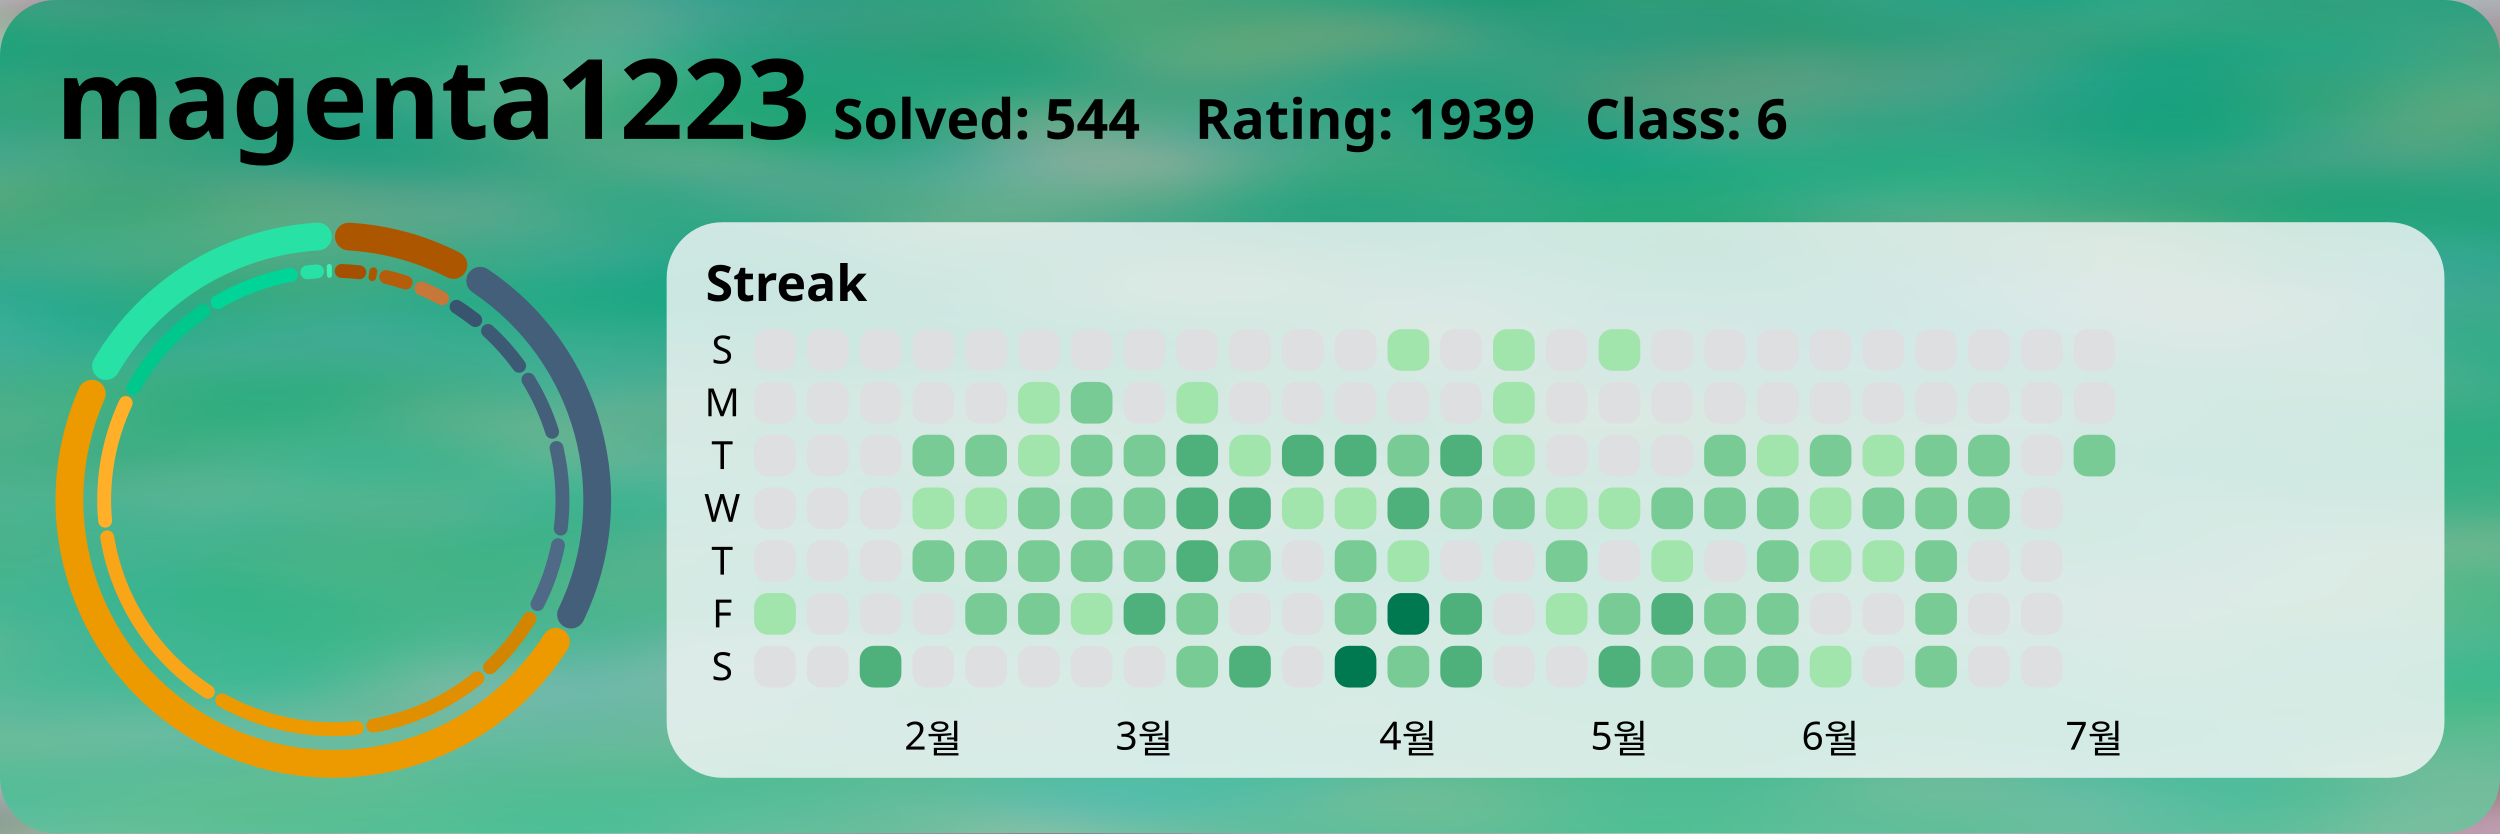
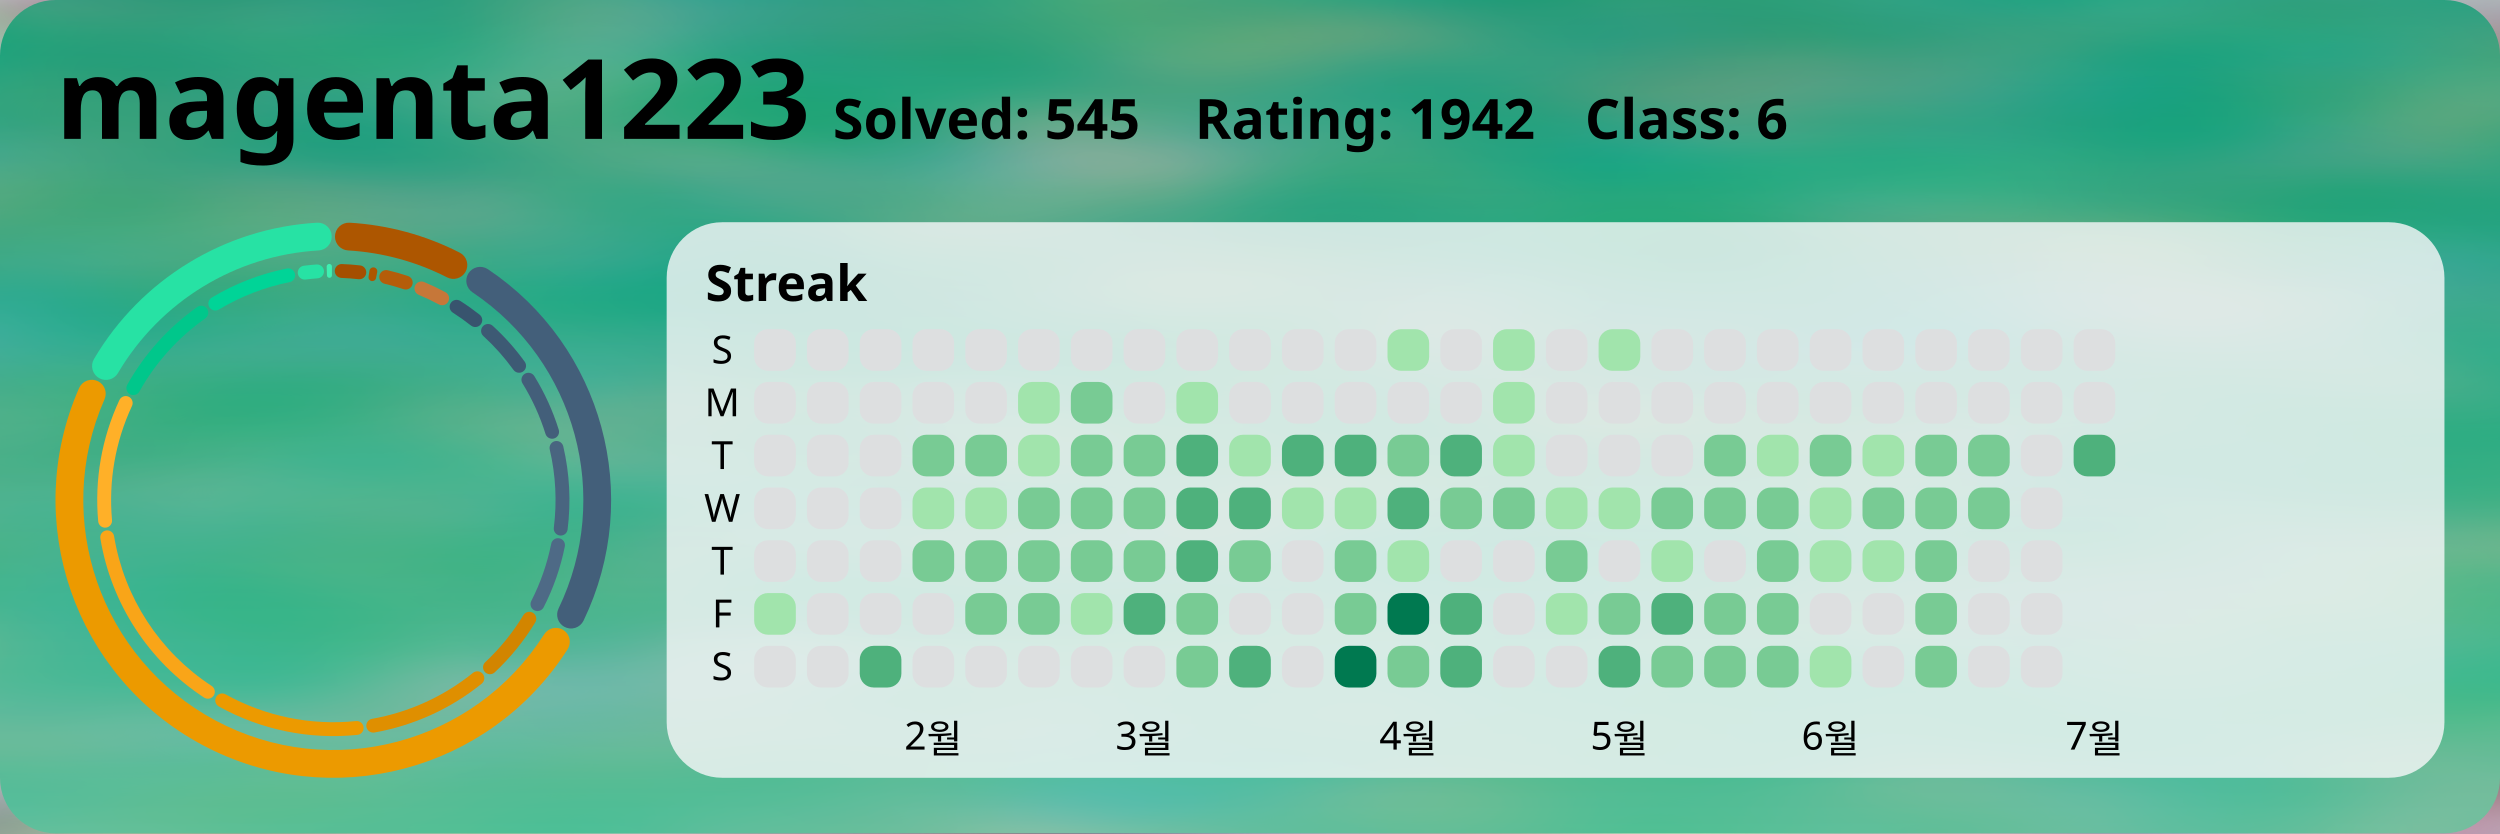
<svg xmlns="http://www.w3.org/2000/svg" id="svg" width="2700" height="900">
  <defs>
    <linearGradient id="ffflux-gradient" gradientTransform="rotate(360, 0.5, 0.5)" x1="50%" y1="0%" x2="50%" y2="100%">
      <stop id="stop1" stop-color="#00C78B" stop-opacity="1" offset="0%" />
      <stop id="stop2" stop-color="#51FDBD" stop-opacity="1" offset="100%" />
    </linearGradient>
    <filter id="ffflux-filter" x="-20%" y="-20%" width="140%" height="140%" filterUnits="objectBoundingBox" primitiveUnits="userSpaceOnUse" color-interpolation-filters="sRGB">
      <feTurbulence type="fractalNoise" baseFrequency="0.002 0.007" numOctaves="2" seed="2" stitchTiles="stitch" x="0%" y="0%" width="100%" height="100%" result="turbulence" />
      <feGaussianBlur stdDeviation="0 0" x="0%" y="0%" width="100%" height="100%" in="turbulence" edgeMode="duplicate" result="blur" />
      <feBlend mode="screen" x="0%" y="0%" width="100%" height="100%" in="SourceGraphic" in2="blur" result="blend" />
      <feComponentTransfer>
        <feFuncR type="linear" slope="0.75" />
        <feFuncG type="linear" slope="0.75" />
        <feFuncB type="linear" slope="0.75" />
      </feComponentTransfer>
    </filter>
  </defs>
  <rect width="2700" height="900" fill="url(#ffflux-gradient)" filter="url(#ffflux-filter)" rx="60" ry="60" />
  <text x="60" y="150" style="font-size: 120px; color: black; font-family: &quot;Noto Sans&quot;, sans-serif; font-weight: bold;">magenta1223</text>
-   <text x="899.531" y="150" style="font-size: 60px; color: black; font-family: &quot;Noto Sans&quot;, sans-serif; font-weight: bold;">Solved: 544</text>
-   <text x="1290.359" y="150" style="font-size: 60px; color: black; font-family: &quot;Noto Sans&quot;, sans-serif; font-weight: bold;">Rating: 1939</text>
+   <text x="899.531" y="150" style="font-size: 60px; color: black; font-family: &quot;Noto Sans&quot;, sans-serif; font-weight: bold;">Solved: 545</text>
+   <text x="1290.359" y="150" style="font-size: 60px; color: black; font-family: &quot;Noto Sans&quot;, sans-serif; font-weight: bold;">Rating: 1942</text>
  <text x="1711.656" y="150" style="font-size: 60px; color: black; font-family: &quot;Noto Sans&quot;, sans-serif; font-weight: bold;">Class: 6</text>
  <g transform="translate(360,540)">
    <path d="M0,-255L0,-240Z" fill="#9D4900" />
    <path d="M1.528,-247.335A7.5,7.5,0,0,1,9.302,-254.83A255,255,0,0,1,28.922,-253.355A7.5,7.5,0,0,1,35.487,-244.781L35.487,-244.781A7.5,7.5,0,0,1,27.221,-238.451A240,240,0,0,0,8.754,-239.84A7.5,7.5,0,0,1,1.528,-247.335Z" fill="#A54F00" />
    <path d="M39.007,-247.621A4.264,4.264,0,1,1,47.405,-246.151L46.112,-239.654A4.111,4.111,0,0,1,38.017,-241.071Z" fill="#AD5600" />
    <path d="M49.751,-242.285A7.5,7.5,0,0,1,58.838,-248.119A255,255,0,0,1,80.593,-241.929A7.5,7.5,0,0,1,85.247,-232.185L85.247,-232.185A7.5,7.5,0,0,1,75.852,-227.698A240,240,0,0,0,55.377,-233.524A7.5,7.5,0,0,1,49.751,-242.285Z" fill="#B55D0A" />
    <path d="M88.109,-231.114A7.5,7.5,0,0,1,98.016,-235.41A255,255,0,0,1,121.091,-224.415A7.5,7.5,0,0,1,123.996,-214.014L123.996,-214.014A7.5,7.5,0,0,1,113.968,-211.214A240,240,0,0,0,92.251,-221.562A7.5,7.5,0,0,1,88.109,-231.114Z" fill="#C67739" />
    <path d="M126.631,-212.466A7.5,7.5,0,0,1,137.13,-214.989A255,255,0,0,1,157.964,-200.181A7.5,7.5,0,0,1,159.032,-189.435L159.032,-189.435A7.5,7.5,0,0,1,148.672,-188.405A240,240,0,0,0,129.063,-202.343A7.5,7.5,0,0,1,126.631,-212.466Z" fill="#38546E" />
    <path d="M161.361,-187.456A7.5,7.5,0,0,1,172.138,-188.132A255,255,0,0,1,206.716,-149.31A7.5,7.5,0,0,1,204.803,-138.683L204.803,-138.683A7.5,7.5,0,0,1,194.556,-140.527A240,240,0,0,0,162.012,-177.065A7.5,7.5,0,0,1,161.361,-187.456Z" fill="#3D5A74" />
    <path d="M206.501,-136.142A7.5,7.5,0,0,1,217.051,-133.842A255,255,0,0,1,243.449,-75.877A7.5,7.5,0,0,1,238.258,-66.409L238.258,-66.409A7.5,7.5,0,0,1,229.129,-71.414A240,240,0,0,0,204.284,-125.969A7.5,7.5,0,0,1,206.501,-136.142Z" fill="#435F7A" />
    <path d="M239.06,-63.46A7.5,7.5,0,0,1,248.333,-57.927A255,255,0,0,1,253.004,31.846A7.5,7.5,0,0,1,244.355,38.312L244.355,38.312A7.5,7.5,0,0,1,238.121,29.973A240,240,0,0,0,233.726,-54.519A7.5,7.5,0,0,1,239.06,-63.46Z" fill="#496580" />
    <path d="M243.863,41.328A7.5,7.5,0,0,1,250.009,50.207A255,255,0,0,1,227.152,115.876A7.5,7.5,0,0,1,216.821,119.02L216.821,119.02A7.5,7.5,0,0,1,213.79,109.059A240,240,0,0,0,235.302,47.253A7.5,7.5,0,0,1,243.863,41.328Z" fill="#4E6A86" />
    <path d="M215.334,121.689A7.5,7.5,0,0,1,218.099,132.128A255,255,0,0,1,174.299,186.131A7.5,7.5,0,0,1,163.515,185.58L163.515,185.58A7.5,7.5,0,0,1,164.046,175.182A240,240,0,0,0,205.27,124.355A7.5,7.5,0,0,1,215.334,121.689Z" fill="#D28500" />
    <path d="M161.21,187.586A7.5,7.5,0,0,1,160.266,198.343A255,255,0,0,1,44.419,251.102A7.5,7.5,0,0,1,35.684,244.752L35.684,244.752A7.5,7.5,0,0,1,41.806,236.331A240,240,0,0,0,150.838,186.676A7.5,7.5,0,0,1,161.21,187.586Z" fill="#DF8F00" />
    <path d="M32.658,245.175A7.5,7.5,0,0,1,25.994,253.672A255,255,0,0,1,-123.675,223.001A7.5,7.5,0,0,1,-126.46,212.568L-126.46,212.568A7.5,7.5,0,0,1,-116.4,209.883A240,240,0,0,0,24.465,238.75A7.5,7.5,0,0,1,32.658,245.175Z" fill="#EC9A00" />
    <path d="M-129.076,210.989A7.5,7.5,0,0,1,-139.604,213.391A255,255,0,0,1,-251.598,41.516A7.5,7.5,0,0,1,-245.148,32.855L-245.148,32.855A7.5,7.5,0,0,1,-236.798,39.074A240,240,0,0,0,-131.392,200.839A7.5,7.5,0,0,1,-129.076,210.989Z" fill="#F9A518" />
    <path d="M-245.535,29.824A7.5,7.5,0,0,1,-253.955,23.063A255,255,0,0,1,-231.03,-107.937A7.5,7.5,0,0,1,-220.814,-111.437L-220.814,-111.437A7.5,7.5,0,0,1,-217.44,-101.588A240,240,0,0,0,-239.016,21.706A7.5,7.5,0,0,1,-245.535,29.824Z" fill="#FFB028" />
-     <path d="M-219.421,-114.156A7.5,7.5,0,0,1,-222.546,-124.493A255,255,0,0,1,-144.496,-210.11A7.5,7.5,0,0,1,-133.915,-207.952L-133.915,-207.952A7.5,7.5,0,0,1,-135.996,-197.75A240,240,0,0,0,-209.455,-117.17A7.5,7.5,0,0,1,-219.421,-114.156Z" fill="#00C78B" />
-     <path d="M-131.336,-209.59A7.5,7.5,0,0,1,-128.793,-220.085A255,255,0,0,1,-47.316,-250.572A7.5,7.5,0,0,1,-38.509,-244.324L-38.509,-244.324A7.5,7.5,0,0,1,-44.533,-235.832A240,240,0,0,0,-121.217,-207.139A7.5,7.5,0,0,1,-131.336,-209.59Z" fill="#00D497" />
-     <path d="M-35.487,-244.781A7.5,7.5,0,0,1,-28.922,-253.355A255,255,0,0,1,-18.124,-254.355A7.5,7.5,0,0,1,-10.095,-247.134L-10.095,-247.134A7.5,7.5,0,0,1,-17.058,-239.393A240,240,0,0,0,-27.221,-238.451A7.5,7.5,0,0,1,-35.487,-244.781Z" fill="#27E2A4" />
+     <path d="M-219.421,-114.156A7.5,7.5,0,0,1,-222.546,-124.493A255,255,0,0,1,-146.913,-208.427A7.5,7.5,0,0,1,-136.308,-206.391L-136.308,-206.391A7.5,7.5,0,0,1,-138.271,-196.166A240,240,0,0,0,-209.455,-117.17A7.5,7.5,0,0,1,-219.421,-114.156Z" fill="#00C78B" />
+     <path d="M-133.748,-208.059A7.5,7.5,0,0,1,-131.326,-218.583A255,255,0,0,1,-50.207,-250.009A7.5,7.5,0,0,1,-41.328,-243.863L-41.328,-243.863A7.5,7.5,0,0,1,-47.253,-235.302A240,240,0,0,0,-123.601,-205.725A7.5,7.5,0,0,1,-133.748,-208.059Z" fill="#00D497" />
+     <path d="M-38.312,-244.355A7.5,7.5,0,0,1,-31.846,-253.004A255,255,0,0,1,-18.124,-254.355A7.5,7.5,0,0,1,-10.095,-247.134L-10.095,-247.134A7.5,7.5,0,0,1,-17.058,-239.393A240,240,0,0,0,-29.973,-238.121A7.5,7.5,0,0,1,-38.312,-244.355Z" fill="#27E2A4" />
    <path d="M-7.207,-252.023A2.84,2.84,0,1,1,-1.528,-252.122L-1.528,-242.64A2.676,2.676,0,0,1,-6.879,-242.547Z" fill="#3EF0B1" />
    <path d="M0,-255L0,-240Z" fill="#51FDBD" />
    <path d="M0,-255L0,-240Z" fill="#009EE5" />
    <path d="M0,-255L0,-240Z" fill="#00A9F0" />
    <path d="M0,-255L0,-240Z" fill="#00B4FC" />
    <path d="M0,-255L0,-240Z" fill="#2BBFFF" />
    <path d="M0,-255L0,-240Z" fill="#41CAFF" />
    <path d="M0,-255L0,-240Z" fill="#E0004C" />
    <path d="M0,-255L0,-240Z" fill="#EA0053" />
    <path d="M0,-255L0,-240Z" fill="#F5005A" />
    <path d="M0,-255L0,-240Z" fill="#FF0062" />
    <path d="M0,-255L0,-240Z" fill="#CE3D38" />
    <path d="M1.761,-284.507A15,15,0,0,1,17.643,-299.481A300,300,0,0,1,136.522,-267.136A15,15,0,0,1,142.628,-246.18L142.628,-246.18A15,15,0,0,1,122.87,-240.423A270,270,0,0,0,15.879,-269.533A15,15,0,0,1,1.761,-284.507Z" fill="#AD5600" />
    <path d="M145.665,-244.395A15,15,0,0,1,166.944,-249.258A300,300,0,0,1,270.218,130.315A15,15,0,0,1,249.408,136.904L249.408,136.904A15,15,0,0,1,243.197,117.284A270,270,0,0,0,150.25,-224.332A15,15,0,0,1,145.665,-244.395Z" fill="#435F7A" />
    <path d="M247.694,139.981A15,15,0,0,1,253.048,161.142A300,300,0,0,1,-274.571,-120.876A15,15,0,0,1,-254.001,-128.181L-254.001,-128.181A15,15,0,0,1,-247.114,-108.788A270,270,0,0,0,227.743,145.028A15,15,0,0,1,247.694,139.981Z" fill="#EC9A00" />
    <path d="M-252.395,-131.316A15,15,0,0,1,-258.478,-152.279A300,300,0,0,1,-17.643,-299.481A15,15,0,0,1,-1.761,-284.507L-1.761,-284.507A15,15,0,0,1,-15.879,-269.533A270,270,0,0,0,-232.631,-137.051A15,15,0,0,1,-252.395,-131.316Z" fill="#27E2A4" />
    <path d="M0,-300L0,-270Z" fill="#00B4FC" />
    <path d="M0,-300L0,-270Z" fill="#F5005A" />
  </g>
  <rect transform="translate(720,240)" width="1920" height="600" rx="60" ry="60" style="fill: rgb(247, 248, 249); opacity: 0.8;" />
  <text transform="translate(720,240)" x="42" y="66" style="dominant-baseline: middle; font-size: 54px; color: black; font-family: &quot;Noto Sans&quot;, sans-serif; font-weight: bold;">Streak</text>
  <g transform="translate(780,378)">
    <text x="0" y="0" style="text-anchor: middle; dominant-baseline: middle; font-size: 42px; color: black; font-family: &quot;Noto Sans&quot;, sans-serif;">S</text>
    <text x="0" y="57" style="text-anchor: middle; dominant-baseline: middle; font-size: 42px; color: black; font-family: &quot;Noto Sans&quot;, sans-serif;">M</text>
    <text x="0" y="114" style="text-anchor: middle; dominant-baseline: middle; font-size: 42px; color: black; font-family: &quot;Noto Sans&quot;, sans-serif;">T</text>
    <text x="0" y="171" style="text-anchor: middle; dominant-baseline: middle; font-size: 42px; color: black; font-family: &quot;Noto Sans&quot;, sans-serif;">W</text>
    <text x="0" y="228" style="text-anchor: middle; dominant-baseline: middle; font-size: 42px; color: black; font-family: &quot;Noto Sans&quot;, sans-serif;">T</text>
    <text x="0" y="285" style="text-anchor: middle; dominant-baseline: middle; font-size: 42px; color: black; font-family: &quot;Noto Sans&quot;, sans-serif;">F</text>
    <text x="0" y="342" style="text-anchor: middle; dominant-baseline: middle; font-size: 42px; color: black; font-family: &quot;Noto Sans&quot;, sans-serif;">S</text>
    <rect rx="15" ry="15" width="45" height="45" fill="#DDDFE0" x="34.5" y="-22.5" />
    <rect rx="15" ry="15" width="45" height="45" fill="#DDDFE0" x="34.5" y="34.5" />
    <rect rx="15" ry="15" width="45" height="45" fill="#DDDFE0" x="34.5" y="91.5" />
    <rect rx="15" ry="15" width="45" height="45" fill="#DDDFE0" x="34.5" y="148.5" />
    <rect rx="15" ry="15" width="45" height="45" fill="#DDDFE0" x="34.5" y="205.5" />
    <rect rx="15" ry="15" width="45" height="45" fill="#A1E4AC" x="34.5" y="262.5" />
    <rect rx="15" ry="15" width="45" height="45" fill="#DDDFE0" x="34.5" y="319.5" />
    <rect rx="15" ry="15" width="45" height="45" fill="#DDDFE0" x="91.5" y="-22.5" />
    <rect rx="15" ry="15" width="45" height="45" fill="#DDDFE0" x="91.5" y="34.5" />
    <rect rx="15" ry="15" width="45" height="45" fill="#DDDFE0" x="91.5" y="91.5" />
    <rect rx="15" ry="15" width="45" height="45" fill="#DDDFE0" x="91.5" y="148.5" />
    <rect rx="15" ry="15" width="45" height="45" fill="#DDDFE0" x="91.5" y="205.5" />
    <rect rx="15" ry="15" width="45" height="45" fill="#DDDFE0" x="91.5" y="262.5" />
    <rect rx="15" ry="15" width="45" height="45" fill="#DDDFE0" x="91.5" y="319.5" />
    <rect rx="15" ry="15" width="45" height="45" fill="#DDDFE0" x="148.5" y="-22.5" />
    <rect rx="15" ry="15" width="45" height="45" fill="#DDDFE0" x="148.5" y="34.5" />
    <rect rx="15" ry="15" width="45" height="45" fill="#DDDFE0" x="148.5" y="91.5" />
    <rect rx="15" ry="15" width="45" height="45" fill="#DDDFE0" x="148.5" y="148.5" />
    <rect rx="15" ry="15" width="45" height="45" fill="#DDDFE0" x="148.5" y="205.5" />
    <rect rx="15" ry="15" width="45" height="45" fill="#DDDFE0" x="148.5" y="262.5" />
    <rect rx="15" ry="15" width="45" height="45" fill="#4EB17C" x="148.5" y="319.5" />
    <rect rx="15" ry="15" width="45" height="45" fill="#DDDFE0" x="205.5" y="-22.5" />
    <rect rx="15" ry="15" width="45" height="45" fill="#DDDFE0" x="205.5" y="34.5" />
    <rect rx="15" ry="15" width="45" height="45" fill="#78CB94" x="205.5" y="91.5" />
    <rect rx="15" ry="15" width="45" height="45" fill="#A1E4AC" x="205.5" y="148.5" />
    <rect rx="15" ry="15" width="45" height="45" fill="#78CB94" x="205.5" y="205.5" />
    <rect rx="15" ry="15" width="45" height="45" fill="#DDDFE0" x="205.5" y="262.5" />
    <rect rx="15" ry="15" width="45" height="45" fill="#DDDFE0" x="205.5" y="319.5" />
    <text x="228" y="399" style="text-anchor: middle; dominant-baseline: hanging; font-size: 42px; color: black; font-family: &quot;Noto Sans&quot;, sans-serif;">2월</text>
    <rect rx="15" ry="15" width="45" height="45" fill="#DDDFE0" x="262.5" y="-22.5" />
    <rect rx="15" ry="15" width="45" height="45" fill="#DDDFE0" x="262.5" y="34.5" />
    <rect rx="15" ry="15" width="45" height="45" fill="#78CB94" x="262.5" y="91.5" />
    <rect rx="15" ry="15" width="45" height="45" fill="#A1E4AC" x="262.5" y="148.5" />
    <rect rx="15" ry="15" width="45" height="45" fill="#78CB94" x="262.5" y="205.5" />
    <rect rx="15" ry="15" width="45" height="45" fill="#78CB94" x="262.5" y="262.5" />
    <rect rx="15" ry="15" width="45" height="45" fill="#DDDFE0" x="262.5" y="319.5" />
    <rect rx="15" ry="15" width="45" height="45" fill="#DDDFE0" x="319.5" y="-22.5" />
    <rect rx="15" ry="15" width="45" height="45" fill="#A1E4AC" x="319.5" y="34.5" />
    <rect rx="15" ry="15" width="45" height="45" fill="#A1E4AC" x="319.5" y="91.5" />
    <rect rx="15" ry="15" width="45" height="45" fill="#78CB94" x="319.5" y="148.5" />
    <rect rx="15" ry="15" width="45" height="45" fill="#78CB94" x="319.5" y="205.5" />
    <rect rx="15" ry="15" width="45" height="45" fill="#78CB94" x="319.5" y="262.5" />
    <rect rx="15" ry="15" width="45" height="45" fill="#DDDFE0" x="319.5" y="319.5" />
    <rect rx="15" ry="15" width="45" height="45" fill="#DDDFE0" x="376.5" y="-22.5" />
    <rect rx="15" ry="15" width="45" height="45" fill="#78CB94" x="376.5" y="34.5" />
    <rect rx="15" ry="15" width="45" height="45" fill="#78CB94" x="376.5" y="91.5" />
    <rect rx="15" ry="15" width="45" height="45" fill="#78CB94" x="376.5" y="148.5" />
    <rect rx="15" ry="15" width="45" height="45" fill="#78CB94" x="376.5" y="205.5" />
    <rect rx="15" ry="15" width="45" height="45" fill="#A1E4AC" x="376.5" y="262.5" />
    <rect rx="15" ry="15" width="45" height="45" fill="#DDDFE0" x="376.5" y="319.5" />
    <rect rx="15" ry="15" width="45" height="45" fill="#DDDFE0" x="433.5" y="-22.5" />
    <rect rx="15" ry="15" width="45" height="45" fill="#DDDFE0" x="433.5" y="34.5" />
    <rect rx="15" ry="15" width="45" height="45" fill="#78CB94" x="433.5" y="91.5" />
    <rect rx="15" ry="15" width="45" height="45" fill="#78CB94" x="433.5" y="148.5" />
    <rect rx="15" ry="15" width="45" height="45" fill="#78CB94" x="433.5" y="205.5" />
    <rect rx="15" ry="15" width="45" height="45" fill="#4EB17C" x="433.5" y="262.5" />
    <rect rx="15" ry="15" width="45" height="45" fill="#DDDFE0" x="433.5" y="319.5" />
    <text x="456" y="399" style="text-anchor: middle; dominant-baseline: hanging; font-size: 42px; color: black; font-family: &quot;Noto Sans&quot;, sans-serif;">3월</text>
    <rect rx="15" ry="15" width="45" height="45" fill="#DDDFE0" x="490.5" y="-22.5" />
    <rect rx="15" ry="15" width="45" height="45" fill="#A1E4AC" x="490.5" y="34.5" />
    <rect rx="15" ry="15" width="45" height="45" fill="#4EB17C" x="490.5" y="91.5" />
    <rect rx="15" ry="15" width="45" height="45" fill="#4EB17C" x="490.5" y="148.5" />
    <rect rx="15" ry="15" width="45" height="45" fill="#4EB17C" x="490.5" y="205.5" />
    <rect rx="15" ry="15" width="45" height="45" fill="#78CB94" x="490.5" y="262.5" />
    <rect rx="15" ry="15" width="45" height="45" fill="#78CB94" x="490.5" y="319.5" />
    <rect rx="15" ry="15" width="45" height="45" fill="#DDDFE0" x="547.5" y="-22.5" />
    <rect rx="15" ry="15" width="45" height="45" fill="#DDDFE0" x="547.5" y="34.5" />
    <rect rx="15" ry="15" width="45" height="45" fill="#A1E4AC" x="547.5" y="91.5" />
    <rect rx="15" ry="15" width="45" height="45" fill="#4EB17C" x="547.5" y="148.5" />
    <rect rx="15" ry="15" width="45" height="45" fill="#78CB94" x="547.5" y="205.5" />
    <rect rx="15" ry="15" width="45" height="45" fill="#DDDFE0" x="547.5" y="262.5" />
    <rect rx="15" ry="15" width="45" height="45" fill="#4EB17C" x="547.5" y="319.5" />
    <rect rx="15" ry="15" width="45" height="45" fill="#DDDFE0" x="604.5" y="-22.5" />
    <rect rx="15" ry="15" width="45" height="45" fill="#DDDFE0" x="604.5" y="34.5" />
    <rect rx="15" ry="15" width="45" height="45" fill="#4EB17C" x="604.5" y="91.5" />
    <rect rx="15" ry="15" width="45" height="45" fill="#A1E4AC" x="604.5" y="148.5" />
    <rect rx="15" ry="15" width="45" height="45" fill="#DDDFE0" x="604.5" y="205.5" />
    <rect rx="15" ry="15" width="45" height="45" fill="#DDDFE0" x="604.5" y="262.5" />
    <rect rx="15" ry="15" width="45" height="45" fill="#DDDFE0" x="604.5" y="319.5" />
    <rect rx="15" ry="15" width="45" height="45" fill="#DDDFE0" x="661.5" y="-22.5" />
    <rect rx="15" ry="15" width="45" height="45" fill="#DDDFE0" x="661.5" y="34.5" />
    <rect rx="15" ry="15" width="45" height="45" fill="#4EB17C" x="661.5" y="91.5" />
    <rect rx="15" ry="15" width="45" height="45" fill="#A1E4AC" x="661.5" y="148.5" />
    <rect rx="15" ry="15" width="45" height="45" fill="#78CB94" x="661.5" y="205.5" />
    <rect rx="15" ry="15" width="45" height="45" fill="#78CB94" x="661.5" y="262.5" />
    <rect rx="15" ry="15" width="45" height="45" fill="#007950" x="661.5" y="319.5" />
    <rect rx="15" ry="15" width="45" height="45" fill="#A1E4AC" x="718.5" y="-22.5" />
    <rect rx="15" ry="15" width="45" height="45" fill="#DDDFE0" x="718.5" y="34.5" />
    <rect rx="15" ry="15" width="45" height="45" fill="#78CB94" x="718.5" y="91.5" />
    <rect rx="15" ry="15" width="45" height="45" fill="#4EB17C" x="718.5" y="148.5" />
    <rect rx="15" ry="15" width="45" height="45" fill="#A1E4AC" x="718.5" y="205.5" />
    <rect rx="15" ry="15" width="45" height="45" fill="#007950" x="718.5" y="262.5" />
    <rect rx="15" ry="15" width="45" height="45" fill="#78CB94" x="718.5" y="319.5" />
    <text x="741" y="399" style="text-anchor: middle; dominant-baseline: hanging; font-size: 42px; color: black; font-family: &quot;Noto Sans&quot;, sans-serif;">4월</text>
    <rect rx="15" ry="15" width="45" height="45" fill="#DDDFE0" x="775.5" y="-22.5" />
    <rect rx="15" ry="15" width="45" height="45" fill="#DDDFE0" x="775.5" y="34.5" />
    <rect rx="15" ry="15" width="45" height="45" fill="#4EB17C" x="775.5" y="91.5" />
    <rect rx="15" ry="15" width="45" height="45" fill="#78CB94" x="775.5" y="148.5" />
    <rect rx="15" ry="15" width="45" height="45" fill="#DDDFE0" x="775.5" y="205.5" />
    <rect rx="15" ry="15" width="45" height="45" fill="#4EB17C" x="775.5" y="262.5" />
    <rect rx="15" ry="15" width="45" height="45" fill="#4EB17C" x="775.5" y="319.5" />
    <rect rx="15" ry="15" width="45" height="45" fill="#A1E4AC" x="832.5" y="-22.5" />
    <rect rx="15" ry="15" width="45" height="45" fill="#A1E4AC" x="832.5" y="34.5" />
    <rect rx="15" ry="15" width="45" height="45" fill="#A1E4AC" x="832.5" y="91.5" />
    <rect rx="15" ry="15" width="45" height="45" fill="#78CB94" x="832.5" y="148.5" />
    <rect rx="15" ry="15" width="45" height="45" fill="#DDDFE0" x="832.5" y="205.5" />
    <rect rx="15" ry="15" width="45" height="45" fill="#DDDFE0" x="832.5" y="262.5" />
    <rect rx="15" ry="15" width="45" height="45" fill="#DDDFE0" x="832.5" y="319.5" />
    <rect rx="15" ry="15" width="45" height="45" fill="#DDDFE0" x="889.5" y="-22.5" />
    <rect rx="15" ry="15" width="45" height="45" fill="#DDDFE0" x="889.5" y="34.5" />
    <rect rx="15" ry="15" width="45" height="45" fill="#DDDFE0" x="889.5" y="91.5" />
    <rect rx="15" ry="15" width="45" height="45" fill="#A1E4AC" x="889.5" y="148.5" />
    <rect rx="15" ry="15" width="45" height="45" fill="#78CB94" x="889.5" y="205.5" />
    <rect rx="15" ry="15" width="45" height="45" fill="#A1E4AC" x="889.5" y="262.5" />
    <rect rx="15" ry="15" width="45" height="45" fill="#DDDFE0" x="889.5" y="319.5" />
    <rect rx="15" ry="15" width="45" height="45" fill="#A1E4AC" x="946.5" y="-22.5" />
    <rect rx="15" ry="15" width="45" height="45" fill="#DDDFE0" x="946.5" y="34.5" />
    <rect rx="15" ry="15" width="45" height="45" fill="#DDDFE0" x="946.5" y="91.5" />
    <rect rx="15" ry="15" width="45" height="45" fill="#A1E4AC" x="946.5" y="148.5" />
    <rect rx="15" ry="15" width="45" height="45" fill="#DDDFE0" x="946.5" y="205.5" />
    <rect rx="15" ry="15" width="45" height="45" fill="#78CB94" x="946.5" y="262.5" />
    <rect rx="15" ry="15" width="45" height="45" fill="#4EB17C" x="946.5" y="319.5" />
    <text x="969" y="399" style="text-anchor: middle; dominant-baseline: hanging; font-size: 42px; color: black; font-family: &quot;Noto Sans&quot;, sans-serif;">5월</text>
    <rect rx="15" ry="15" width="45" height="45" fill="#DDDFE0" x="1003.5" y="-22.5" />
    <rect rx="15" ry="15" width="45" height="45" fill="#DDDFE0" x="1003.5" y="34.5" />
    <rect rx="15" ry="15" width="45" height="45" fill="#DDDFE0" x="1003.5" y="91.5" />
    <rect rx="15" ry="15" width="45" height="45" fill="#78CB94" x="1003.5" y="148.5" />
    <rect rx="15" ry="15" width="45" height="45" fill="#A1E4AC" x="1003.5" y="205.5" />
    <rect rx="15" ry="15" width="45" height="45" fill="#4EB17C" x="1003.5" y="262.5" />
    <rect rx="15" ry="15" width="45" height="45" fill="#78CB94" x="1003.5" y="319.5" />
    <rect rx="15" ry="15" width="45" height="45" fill="#DDDFE0" x="1060.5" y="-22.5" />
    <rect rx="15" ry="15" width="45" height="45" fill="#DDDFE0" x="1060.5" y="34.5" />
    <rect rx="15" ry="15" width="45" height="45" fill="#78CB94" x="1060.5" y="91.5" />
    <rect rx="15" ry="15" width="45" height="45" fill="#78CB94" x="1060.5" y="148.5" />
    <rect rx="15" ry="15" width="45" height="45" fill="#DDDFE0" x="1060.5" y="205.5" />
    <rect rx="15" ry="15" width="45" height="45" fill="#78CB94" x="1060.5" y="262.5" />
    <rect rx="15" ry="15" width="45" height="45" fill="#78CB94" x="1060.5" y="319.5" />
    <rect rx="15" ry="15" width="45" height="45" fill="#DDDFE0" x="1117.5" y="-22.5" />
    <rect rx="15" ry="15" width="45" height="45" fill="#DDDFE0" x="1117.5" y="34.5" />
    <rect rx="15" ry="15" width="45" height="45" fill="#A1E4AC" x="1117.5" y="91.5" />
    <rect rx="15" ry="15" width="45" height="45" fill="#78CB94" x="1117.5" y="148.5" />
    <rect rx="15" ry="15" width="45" height="45" fill="#78CB94" x="1117.5" y="205.5" />
    <rect rx="15" ry="15" width="45" height="45" fill="#78CB94" x="1117.5" y="262.5" />
    <rect rx="15" ry="15" width="45" height="45" fill="#78CB94" x="1117.5" y="319.5" />
    <rect rx="15" ry="15" width="45" height="45" fill="#DDDFE0" x="1174.5" y="-22.5" />
    <rect rx="15" ry="15" width="45" height="45" fill="#DDDFE0" x="1174.5" y="34.5" />
    <rect rx="15" ry="15" width="45" height="45" fill="#78CB94" x="1174.5" y="91.5" />
    <rect rx="15" ry="15" width="45" height="45" fill="#A1E4AC" x="1174.5" y="148.5" />
    <rect rx="15" ry="15" width="45" height="45" fill="#A1E4AC" x="1174.5" y="205.5" />
    <rect rx="15" ry="15" width="45" height="45" fill="#DDDFE0" x="1174.5" y="262.5" />
    <rect rx="15" ry="15" width="45" height="45" fill="#A1E4AC" x="1174.5" y="319.5" />
    <text x="1197" y="399" style="text-anchor: middle; dominant-baseline: hanging; font-size: 42px; color: black; font-family: &quot;Noto Sans&quot;, sans-serif;">6월</text>
    <rect rx="15" ry="15" width="45" height="45" fill="#DDDFE0" x="1231.5" y="-22.5" />
    <rect rx="15" ry="15" width="45" height="45" fill="#DDDFE0" x="1231.5" y="34.5" />
    <rect rx="15" ry="15" width="45" height="45" fill="#A1E4AC" x="1231.5" y="91.5" />
    <rect rx="15" ry="15" width="45" height="45" fill="#78CB94" x="1231.5" y="148.5" />
    <rect rx="15" ry="15" width="45" height="45" fill="#A1E4AC" x="1231.5" y="205.5" />
    <rect rx="15" ry="15" width="45" height="45" fill="#DDDFE0" x="1231.5" y="262.5" />
    <rect rx="15" ry="15" width="45" height="45" fill="#DDDFE0" x="1231.5" y="319.5" />
    <rect rx="15" ry="15" width="45" height="45" fill="#DDDFE0" x="1288.5" y="-22.5" />
    <rect rx="15" ry="15" width="45" height="45" fill="#DDDFE0" x="1288.5" y="34.5" />
    <rect rx="15" ry="15" width="45" height="45" fill="#78CB94" x="1288.5" y="91.5" />
    <rect rx="15" ry="15" width="45" height="45" fill="#78CB94" x="1288.5" y="148.5" />
    <rect rx="15" ry="15" width="45" height="45" fill="#78CB94" x="1288.5" y="205.5" />
    <rect rx="15" ry="15" width="45" height="45" fill="#78CB94" x="1288.5" y="262.5" />
    <rect rx="15" ry="15" width="45" height="45" fill="#78CB94" x="1288.5" y="319.5" />
    <rect rx="15" ry="15" width="45" height="45" fill="#DDDFE0" x="1345.5" y="-22.5" />
    <rect rx="15" ry="15" width="45" height="45" fill="#DDDFE0" x="1345.5" y="34.5" />
    <rect rx="15" ry="15" width="45" height="45" fill="#78CB94" x="1345.5" y="91.5" />
    <rect rx="15" ry="15" width="45" height="45" fill="#78CB94" x="1345.5" y="148.5" />
    <rect rx="15" ry="15" width="45" height="45" fill="#DDDFE0" x="1345.5" y="205.5" />
    <rect rx="15" ry="15" width="45" height="45" fill="#DDDFE0" x="1345.5" y="262.5" />
    <rect rx="15" ry="15" width="45" height="45" fill="#DDDFE0" x="1345.5" y="319.5" />
    <rect rx="15" ry="15" width="45" height="45" fill="#DDDFE0" x="1402.5" y="-22.5" />
    <rect rx="15" ry="15" width="45" height="45" fill="#DDDFE0" x="1402.5" y="34.5" />
    <rect rx="15" ry="15" width="45" height="45" fill="#DDDFE0" x="1402.5" y="91.5" />
    <rect rx="15" ry="15" width="45" height="45" fill="#DDDFE0" x="1402.5" y="148.5" />
    <rect rx="15" ry="15" width="45" height="45" fill="#DDDFE0" x="1402.5" y="205.5" />
    <rect rx="15" ry="15" width="45" height="45" fill="#DDDFE0" x="1402.5" y="262.5" />
    <rect rx="15" ry="15" width="45" height="45" fill="#DDDFE0" x="1402.5" y="319.5" />
    <rect rx="15" ry="15" width="45" height="45" fill="#DDDFE0" x="1459.5" y="-22.5" />
    <rect rx="15" ry="15" width="45" height="45" fill="#DDDFE0" x="1459.5" y="34.5" />
-     <rect rx="15" ry="15" width="45" height="45" fill="#78CB94" x="1459.5" y="91.5" />
+     <rect rx="15" ry="15" width="45" height="45" fill="#4EB17C" x="1459.5" y="91.5" />
    <text x="1482" y="399" style="text-anchor: middle; dominant-baseline: hanging; font-size: 42px; color: black; font-family: &quot;Noto Sans&quot;, sans-serif;">7월</text>
  </g>
</svg>
